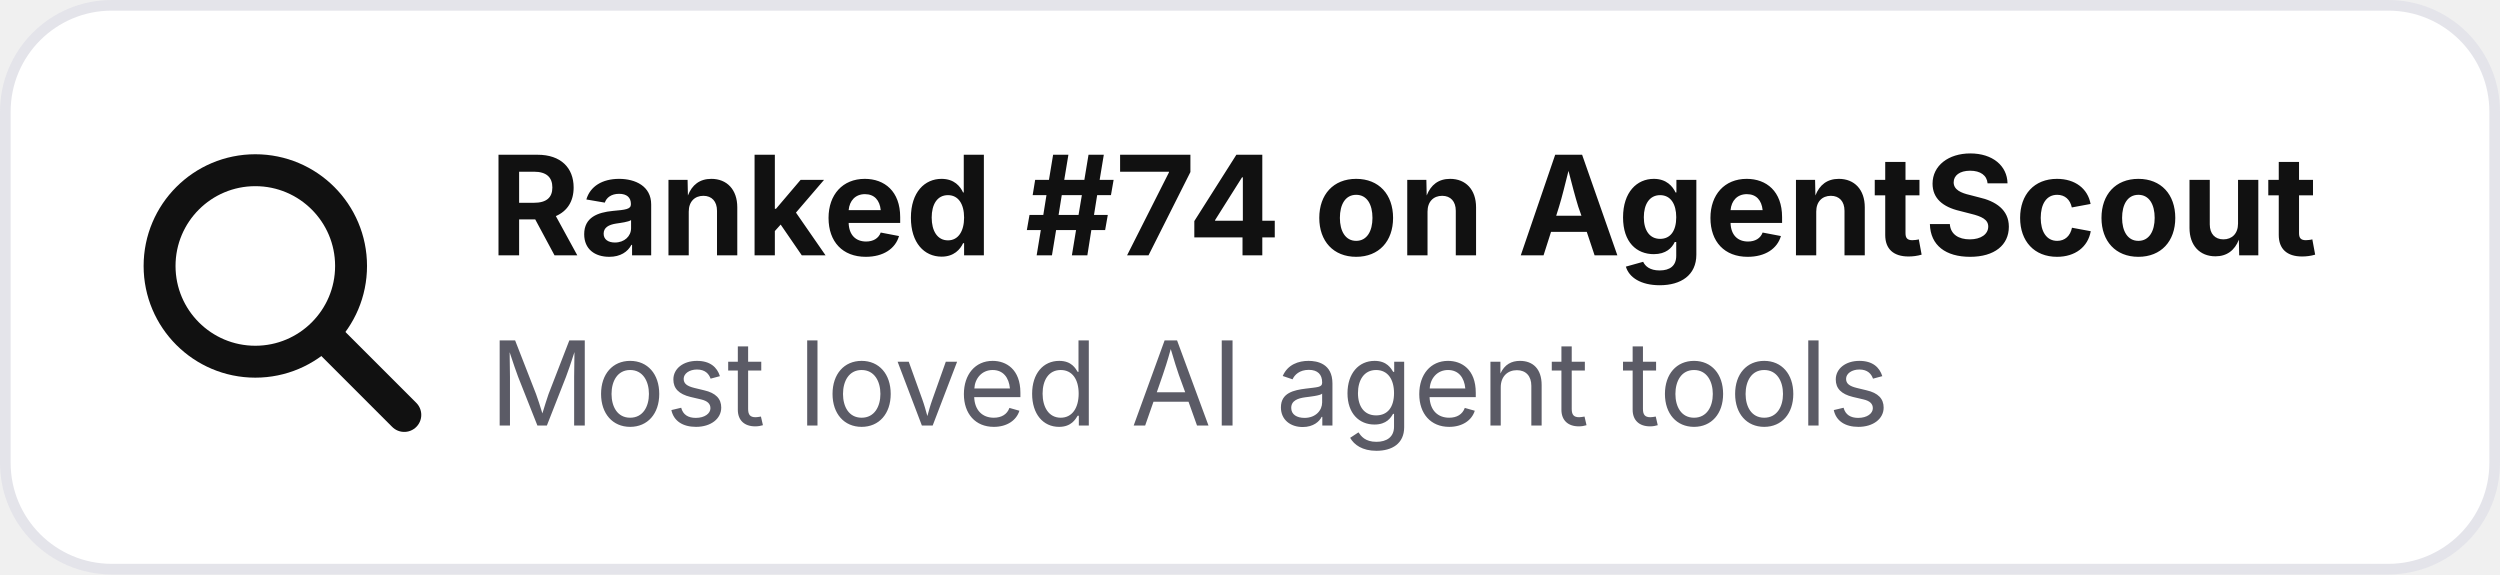
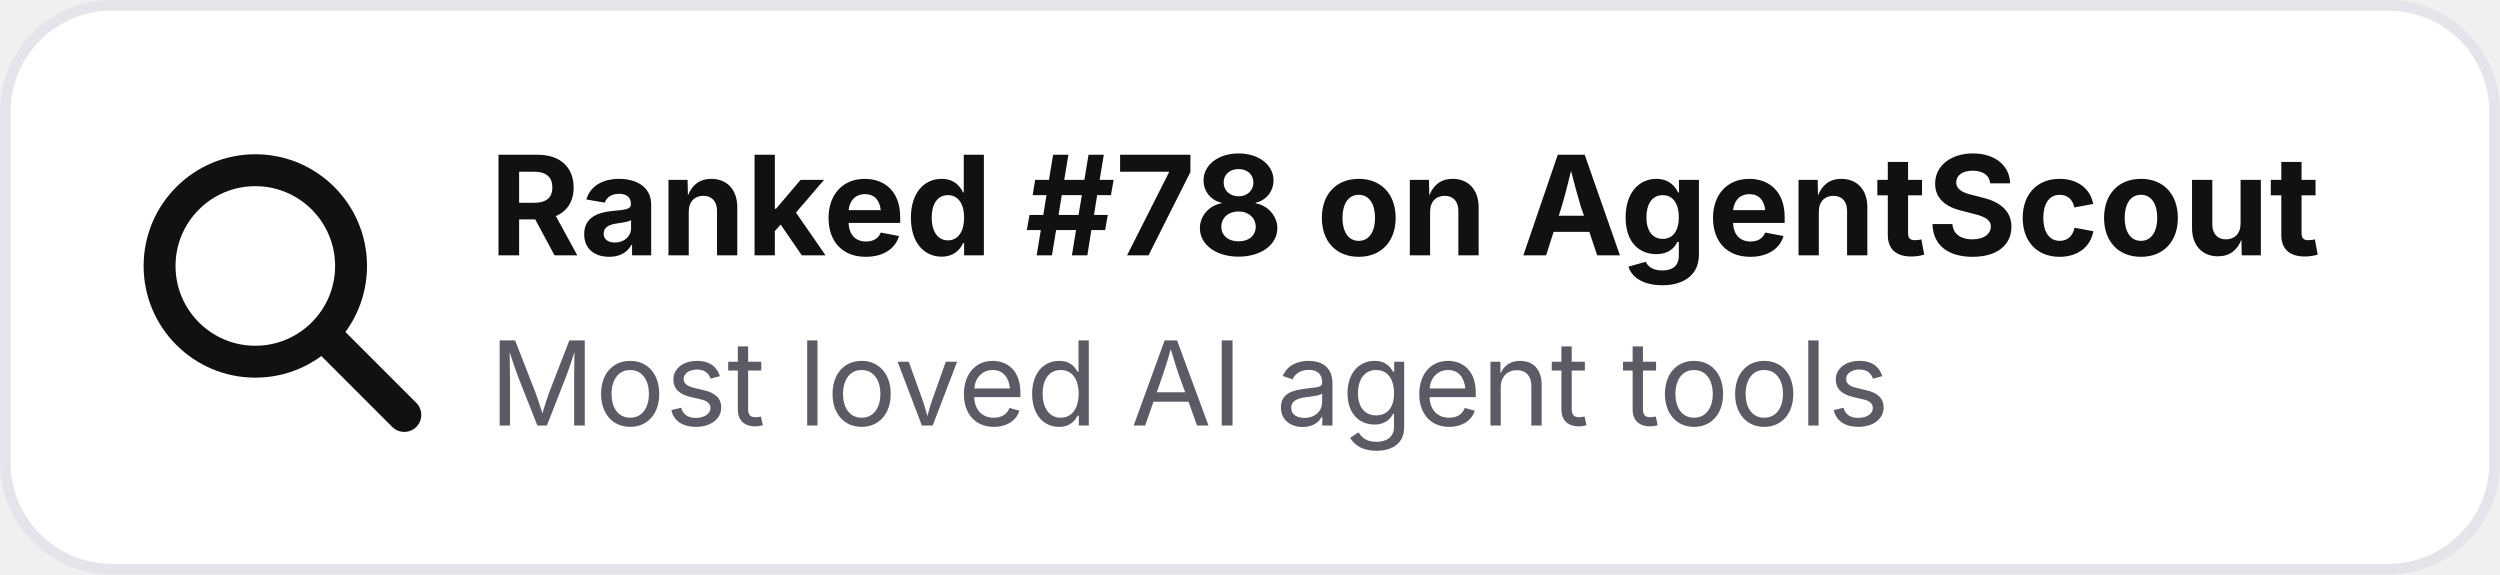
- <svg xmlns="http://www.w3.org/2000/svg" width="235" height="54" viewBox="0 0 235 54" role="img" aria-label="Ranked #74 on AgentScout">
+ <svg xmlns="http://www.w3.org/2000/svg" width="235" height="54" viewBox="0 0 235 54" role="img" aria-label="Ranked #78 on AgentScout">
  <rect x=".5" y=".5" width="234" height="53" rx="10" fill="#ffffff" stroke="#e4e4ea" />
  <circle cx="24" cy="25" r="9" fill="none" stroke="#111111" stroke-width="3" />
  <path d="M31 32l7 7" stroke="#111111" stroke-width="3.2" stroke-linecap="round" />
-   <text x="46" y="24" font-family="Inter,Segoe UI,Arial,sans-serif" font-size="13" font-weight="700" fill="#111111">Ranked #74 on AgentScout</text>
+   <text x="46" y="24" font-family="Inter,Segoe UI,Arial,sans-serif" font-size="13" font-weight="700" fill="#111111">Ranked #78 on AgentScout</text>
  <text x="46" y="40" font-family="Inter,Segoe UI,Arial,sans-serif" font-size="11" fill="#5b5b66">Most loved AI agent tools</text>
</svg>
